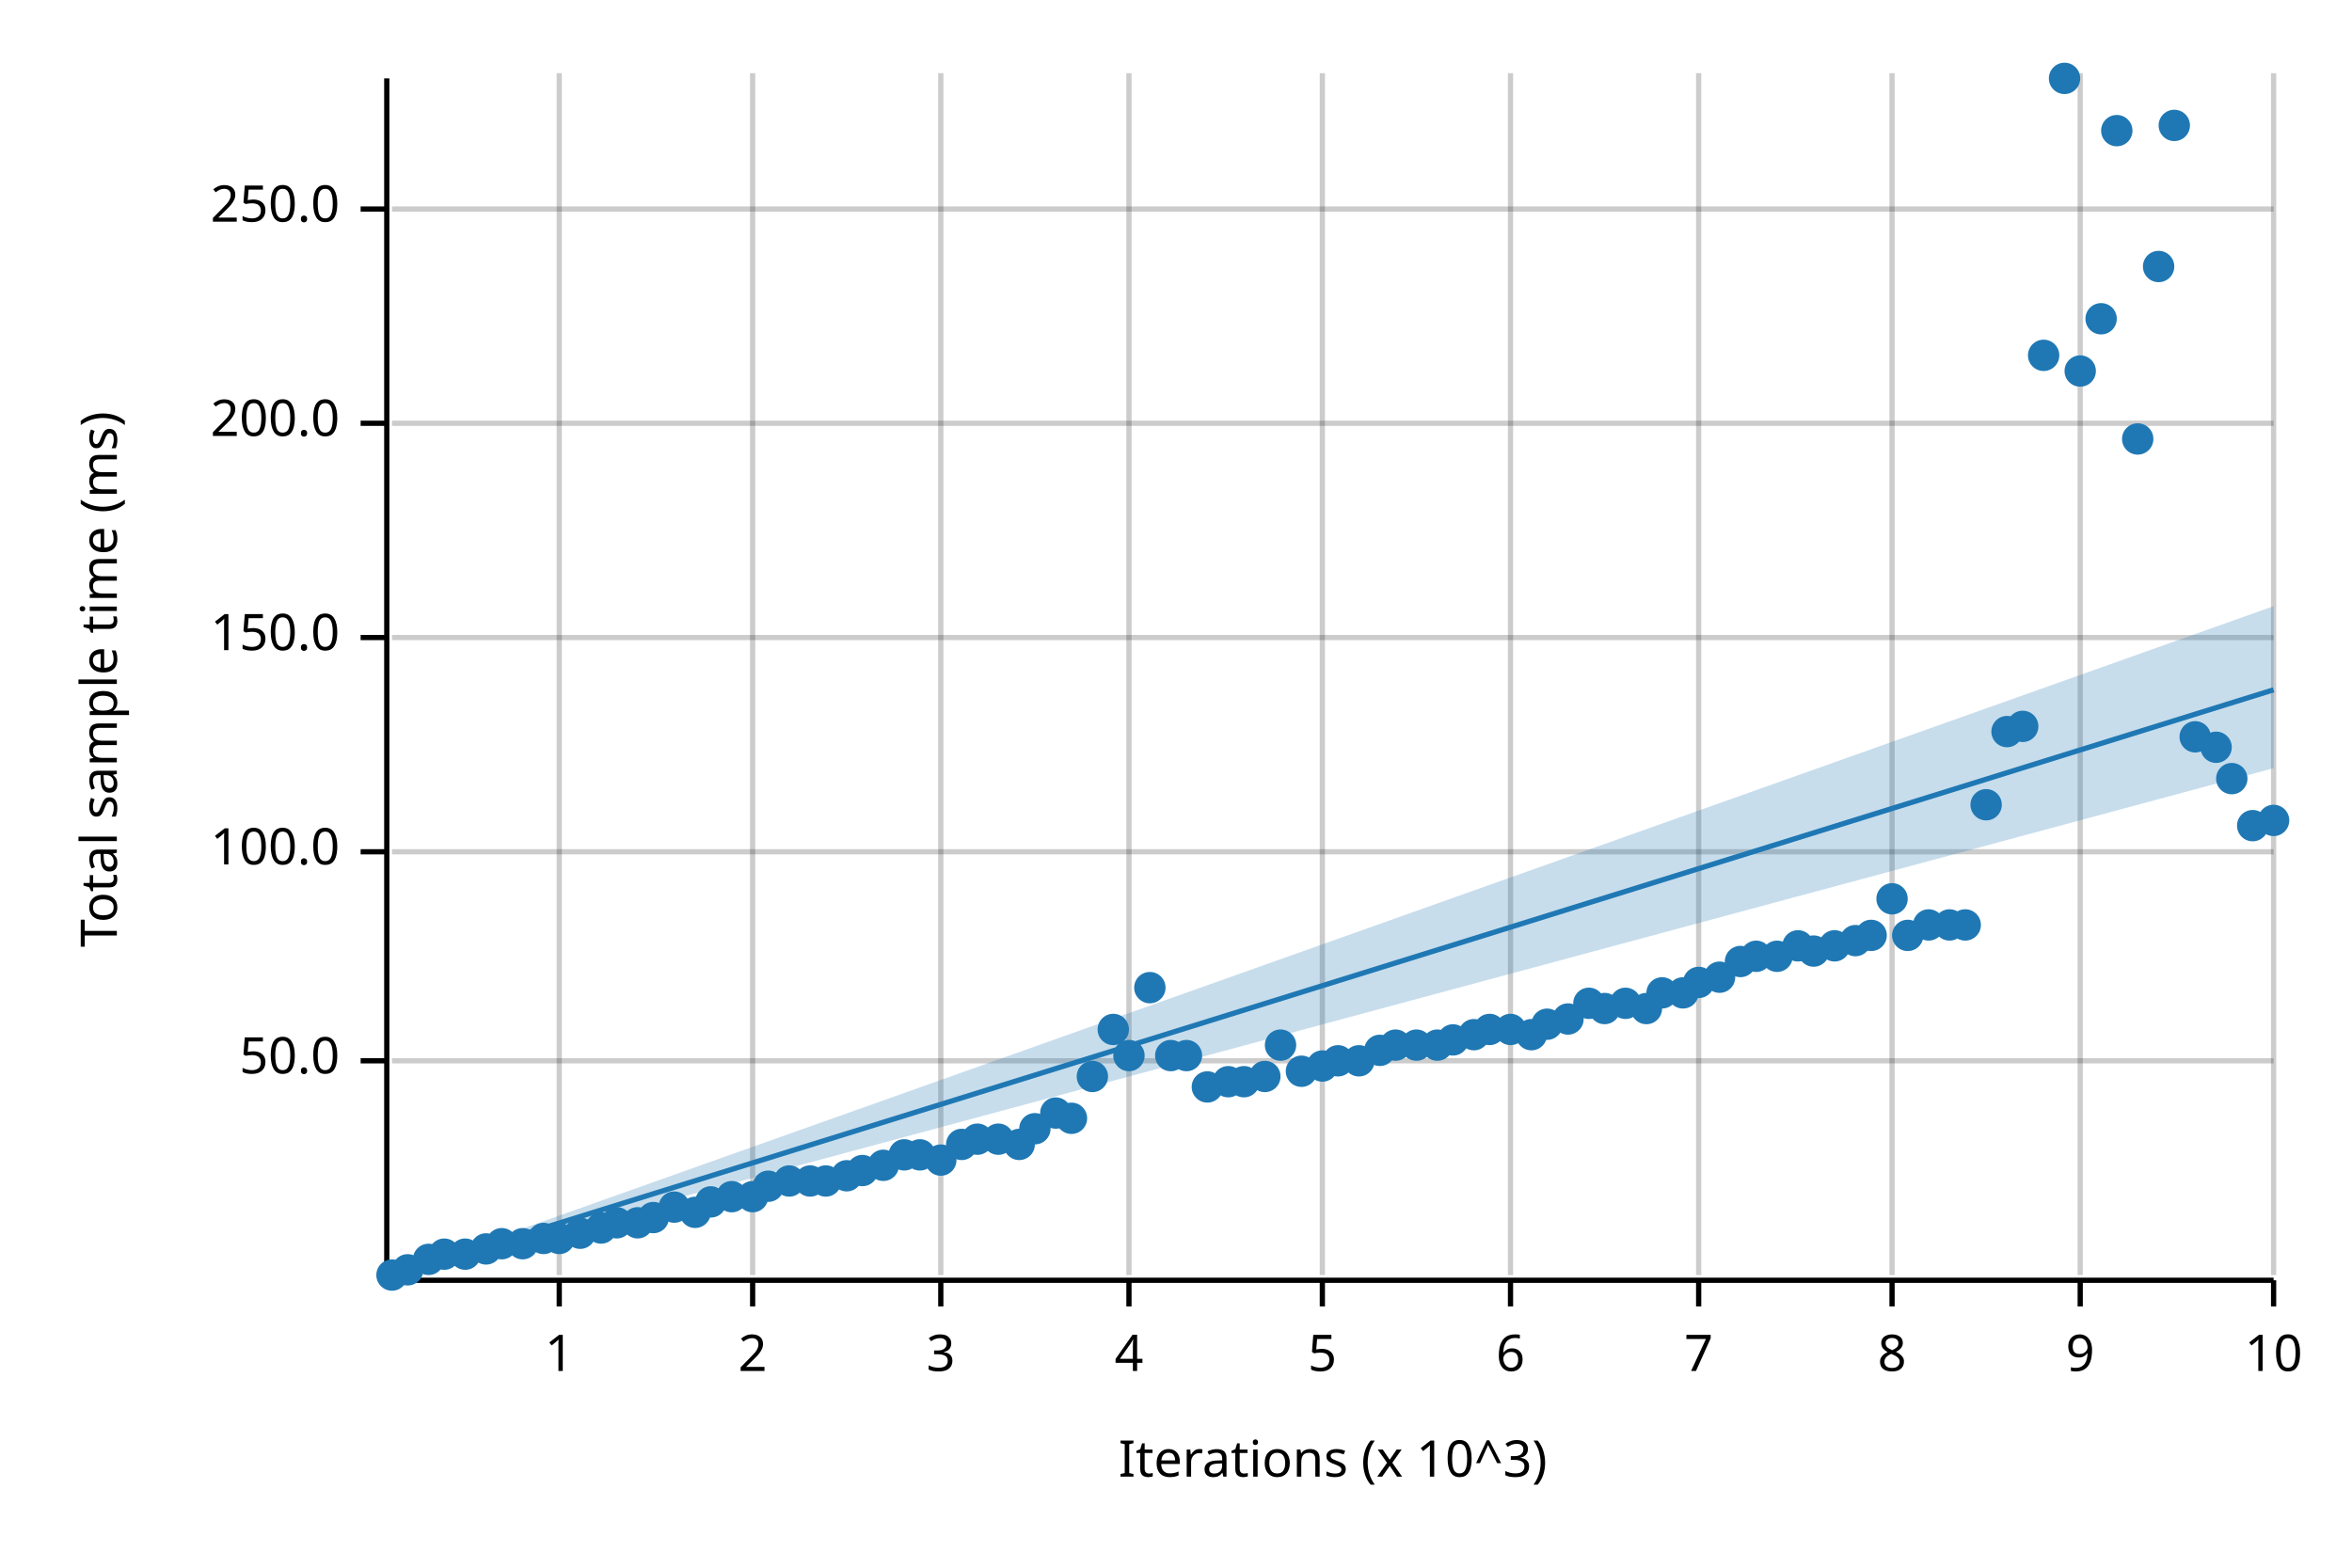
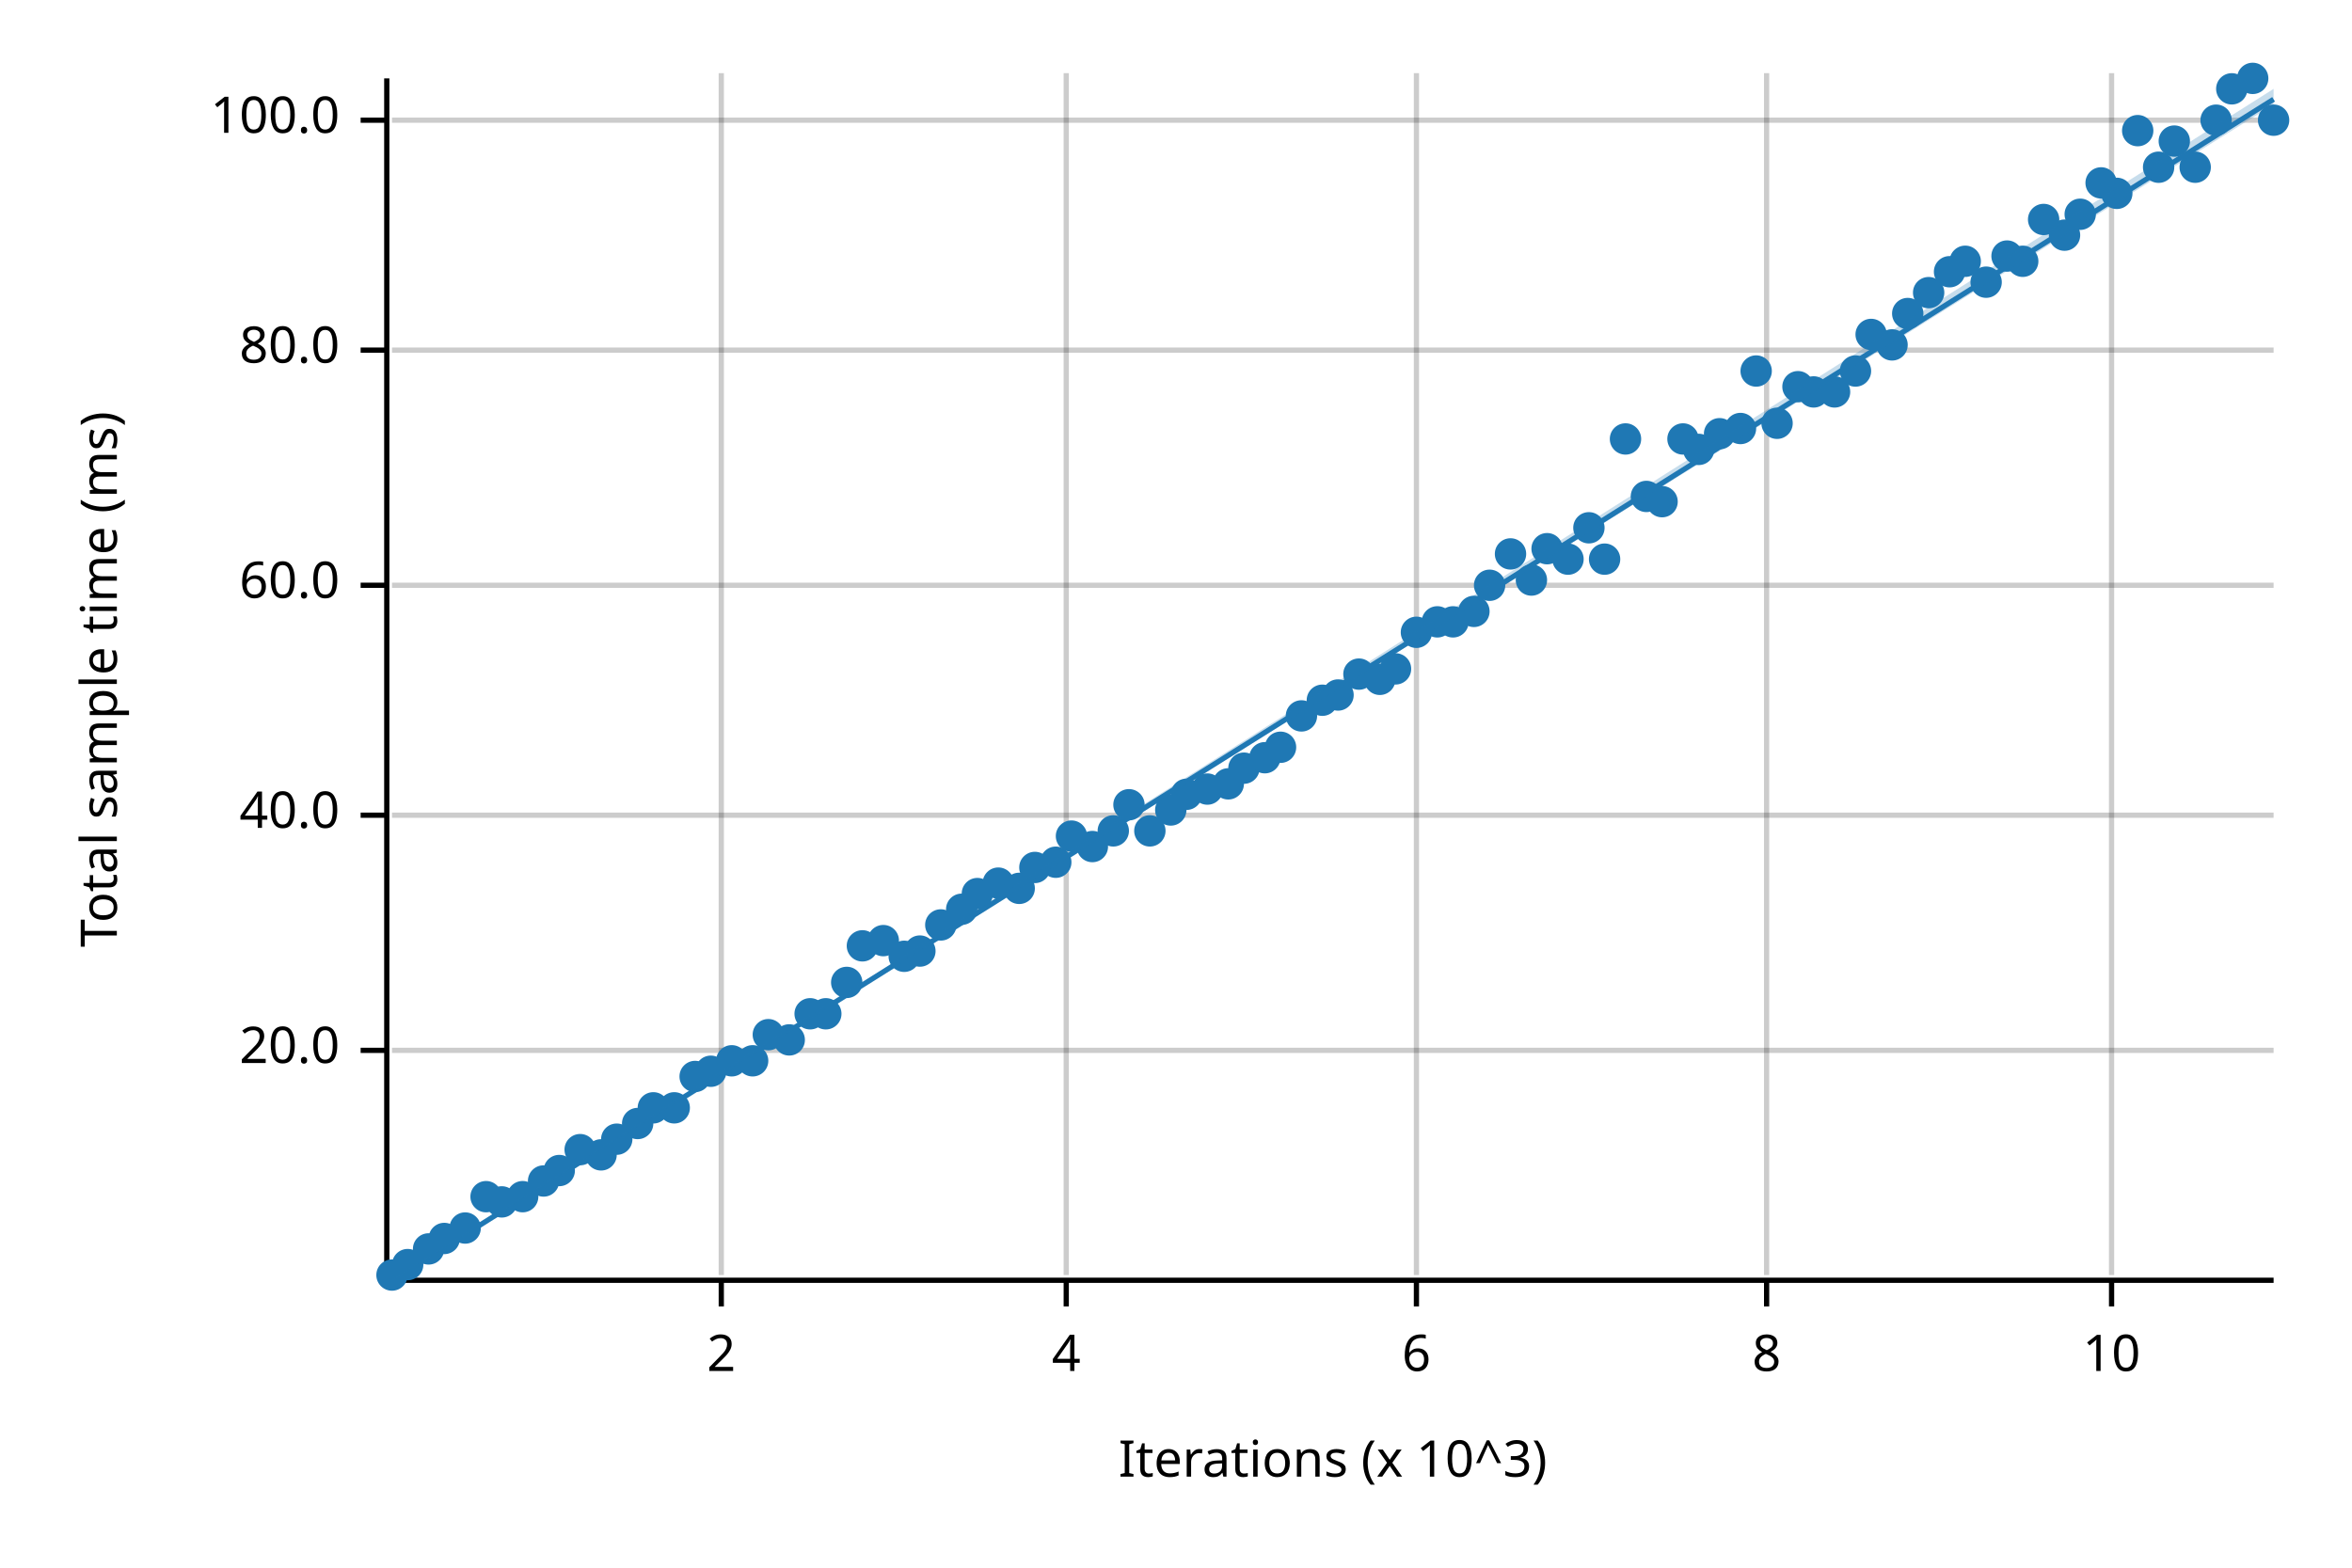
<svg xmlns="http://www.w3.org/2000/svg" width="450" height="300">
  <text x="15" y="130" dy="0.76em" text-anchor="middle" font-family="sans-serif" font-size="9.677" opacity="1" fill="#000000" transform="rotate(270, 15, 130)">
Total sample time (ms)
</text>
  <text x="255" y="285" dy="-0.5ex" text-anchor="middle" font-family="sans-serif" font-size="9.677" opacity="1" fill="#000000">
Iterations (x 10^3)
</text>
-   <line opacity="0.2" stroke="#000000" stroke-width="1" x1="107" y1="244" x2="107" y2="14" />
-   <line opacity="0.2" stroke="#000000" stroke-width="1" x1="144" y1="244" x2="144" y2="14" />
-   <line opacity="0.2" stroke="#000000" stroke-width="1" x1="180" y1="244" x2="180" y2="14" />
-   <line opacity="0.2" stroke="#000000" stroke-width="1" x1="216" y1="244" x2="216" y2="14" />
-   <line opacity="0.2" stroke="#000000" stroke-width="1" x1="253" y1="244" x2="253" y2="14" />
-   <line opacity="0.2" stroke="#000000" stroke-width="1" x1="289" y1="244" x2="289" y2="14" />
-   <line opacity="0.2" stroke="#000000" stroke-width="1" x1="325" y1="244" x2="325" y2="14" />
-   <line opacity="0.2" stroke="#000000" stroke-width="1" x1="362" y1="244" x2="362" y2="14" />
-   <line opacity="0.2" stroke="#000000" stroke-width="1" x1="398" y1="244" x2="398" y2="14" />
-   <line opacity="0.2" stroke="#000000" stroke-width="1" x1="435" y1="244" x2="435" y2="14" />
-   <line opacity="0.2" stroke="#000000" stroke-width="1" x1="75" y1="203" x2="435" y2="203" />
-   <line opacity="0.2" stroke="#000000" stroke-width="1" x1="75" y1="163" x2="435" y2="163" />
-   <line opacity="0.2" stroke="#000000" stroke-width="1" x1="75" y1="122" x2="435" y2="122" />
-   <line opacity="0.2" stroke="#000000" stroke-width="1" x1="75" y1="81" x2="435" y2="81" />
-   <line opacity="0.2" stroke="#000000" stroke-width="1" x1="75" y1="40" x2="435" y2="40" />
+   <line opacity="0.2" stroke="#000000" stroke-width="1" x1="138" y1="244" x2="138" y2="14" />
+   <line opacity="0.2" stroke="#000000" stroke-width="1" x1="204" y1="244" x2="204" y2="14" />
+   <line opacity="0.2" stroke="#000000" stroke-width="1" x1="271" y1="244" x2="271" y2="14" />
+   <line opacity="0.2" stroke="#000000" stroke-width="1" x1="338" y1="244" x2="338" y2="14" />
+   <line opacity="0.2" stroke="#000000" stroke-width="1" x1="404" y1="244" x2="404" y2="14" />
+   <line opacity="0.2" stroke="#000000" stroke-width="1" x1="75" y1="201" x2="435" y2="201" />
+   <line opacity="0.2" stroke="#000000" stroke-width="1" x1="75" y1="156" x2="435" y2="156" />
+   <line opacity="0.2" stroke="#000000" stroke-width="1" x1="75" y1="112" x2="435" y2="112" />
+   <line opacity="0.2" stroke="#000000" stroke-width="1" x1="75" y1="67" x2="435" y2="67" />
+   <line opacity="0.2" stroke="#000000" stroke-width="1" x1="75" y1="23" x2="435" y2="23" />
  <polyline fill="none" opacity="1" stroke="#000000" stroke-width="1" points="74,15 74,245 " />
-   <text x="65" y="203" dy="0.5ex" text-anchor="end" font-family="sans-serif" font-size="9.677" opacity="1" fill="#000000">
- 50.0
+   <text x="65" y="201" dy="0.5ex" text-anchor="end" font-family="sans-serif" font-size="9.677" opacity="1" fill="#000000">
+ 20.0
</text>
-   <polyline fill="none" opacity="1" stroke="#000000" stroke-width="1" points="69,203 74,203 " />
-   <text x="65" y="163" dy="0.5ex" text-anchor="end" font-family="sans-serif" font-size="9.677" opacity="1" fill="#000000">
+   <polyline fill="none" opacity="1" stroke="#000000" stroke-width="1" points="69,201 74,201 " />
+   <text x="65" y="156" dy="0.5ex" text-anchor="end" font-family="sans-serif" font-size="9.677" opacity="1" fill="#000000">
+ 40.0
+ </text>
+   <polyline fill="none" opacity="1" stroke="#000000" stroke-width="1" points="69,156 74,156 " />
+   <text x="65" y="112" dy="0.5ex" text-anchor="end" font-family="sans-serif" font-size="9.677" opacity="1" fill="#000000">
+ 60.0
+ </text>
+   <polyline fill="none" opacity="1" stroke="#000000" stroke-width="1" points="69,112 74,112 " />
+   <text x="65" y="67" dy="0.5ex" text-anchor="end" font-family="sans-serif" font-size="9.677" opacity="1" fill="#000000">
+ 80.0
+ </text>
+   <polyline fill="none" opacity="1" stroke="#000000" stroke-width="1" points="69,67 74,67 " />
+   <text x="65" y="23" dy="0.5ex" text-anchor="end" font-family="sans-serif" font-size="9.677" opacity="1" fill="#000000">
100.0
</text>
-   <polyline fill="none" opacity="1" stroke="#000000" stroke-width="1" points="69,163 74,163 " />
-   <text x="65" y="122" dy="0.5ex" text-anchor="end" font-family="sans-serif" font-size="9.677" opacity="1" fill="#000000">
- 150.0
- </text>
-   <polyline fill="none" opacity="1" stroke="#000000" stroke-width="1" points="69,122 74,122 " />
-   <text x="65" y="81" dy="0.5ex" text-anchor="end" font-family="sans-serif" font-size="9.677" opacity="1" fill="#000000">
- 200.0
- </text>
-   <polyline fill="none" opacity="1" stroke="#000000" stroke-width="1" points="69,81 74,81 " />
-   <text x="65" y="40" dy="0.5ex" text-anchor="end" font-family="sans-serif" font-size="9.677" opacity="1" fill="#000000">
- 250.0
- </text>
-   <polyline fill="none" opacity="1" stroke="#000000" stroke-width="1" points="69,40 74,40 " />
+   <polyline fill="none" opacity="1" stroke="#000000" stroke-width="1" points="69,23 74,23 " />
  <polyline fill="none" opacity="1" stroke="#000000" stroke-width="1" points="75,245 435,245 " />
-   <text x="107" y="255" dy="0.76em" text-anchor="middle" font-family="sans-serif" font-size="9.677" opacity="1" fill="#000000">
- 1
- </text>
-   <polyline fill="none" opacity="1" stroke="#000000" stroke-width="1" points="107,245 107,250 " />
-   <text x="144" y="255" dy="0.76em" text-anchor="middle" font-family="sans-serif" font-size="9.677" opacity="1" fill="#000000">
+   <text x="138" y="255" dy="0.76em" text-anchor="middle" font-family="sans-serif" font-size="9.677" opacity="1" fill="#000000">
2
</text>
-   <polyline fill="none" opacity="1" stroke="#000000" stroke-width="1" points="144,245 144,250 " />
-   <text x="180" y="255" dy="0.76em" text-anchor="middle" font-family="sans-serif" font-size="9.677" opacity="1" fill="#000000">
- 3
- </text>
-   <polyline fill="none" opacity="1" stroke="#000000" stroke-width="1" points="180,245 180,250 " />
-   <text x="216" y="255" dy="0.76em" text-anchor="middle" font-family="sans-serif" font-size="9.677" opacity="1" fill="#000000">
+   <polyline fill="none" opacity="1" stroke="#000000" stroke-width="1" points="138,245 138,250 " />
+   <text x="204" y="255" dy="0.76em" text-anchor="middle" font-family="sans-serif" font-size="9.677" opacity="1" fill="#000000">
4
</text>
-   <polyline fill="none" opacity="1" stroke="#000000" stroke-width="1" points="216,245 216,250 " />
-   <text x="253" y="255" dy="0.76em" text-anchor="middle" font-family="sans-serif" font-size="9.677" opacity="1" fill="#000000">
- 5
- </text>
-   <polyline fill="none" opacity="1" stroke="#000000" stroke-width="1" points="253,245 253,250 " />
-   <text x="289" y="255" dy="0.76em" text-anchor="middle" font-family="sans-serif" font-size="9.677" opacity="1" fill="#000000">
+   <polyline fill="none" opacity="1" stroke="#000000" stroke-width="1" points="204,245 204,250 " />
+   <text x="271" y="255" dy="0.76em" text-anchor="middle" font-family="sans-serif" font-size="9.677" opacity="1" fill="#000000">
6
</text>
-   <polyline fill="none" opacity="1" stroke="#000000" stroke-width="1" points="289,245 289,250 " />
-   <text x="325" y="255" dy="0.76em" text-anchor="middle" font-family="sans-serif" font-size="9.677" opacity="1" fill="#000000">
- 7
- </text>
-   <polyline fill="none" opacity="1" stroke="#000000" stroke-width="1" points="325,245 325,250 " />
-   <text x="362" y="255" dy="0.76em" text-anchor="middle" font-family="sans-serif" font-size="9.677" opacity="1" fill="#000000">
+   <polyline fill="none" opacity="1" stroke="#000000" stroke-width="1" points="271,245 271,250 " />
+   <text x="338" y="255" dy="0.76em" text-anchor="middle" font-family="sans-serif" font-size="9.677" opacity="1" fill="#000000">
8
</text>
-   <polyline fill="none" opacity="1" stroke="#000000" stroke-width="1" points="362,245 362,250 " />
-   <text x="398" y="255" dy="0.76em" text-anchor="middle" font-family="sans-serif" font-size="9.677" opacity="1" fill="#000000">
- 9
- </text>
-   <polyline fill="none" opacity="1" stroke="#000000" stroke-width="1" points="398,245 398,250 " />
-   <text x="435" y="255" dy="0.76em" text-anchor="middle" font-family="sans-serif" font-size="9.677" opacity="1" fill="#000000">
+   <polyline fill="none" opacity="1" stroke="#000000" stroke-width="1" points="338,245 338,250 " />
+   <text x="404" y="255" dy="0.76em" text-anchor="middle" font-family="sans-serif" font-size="9.677" opacity="1" fill="#000000">
10
</text>
-   <polyline fill="none" opacity="1" stroke="#000000" stroke-width="1" points="435,245 435,250 " />
+   <polyline fill="none" opacity="1" stroke="#000000" stroke-width="1" points="404,245 404,250 " />
  <circle cx="75" cy="244" r="3" opacity="1" fill="#1F78B4" stroke="none" />
-   <circle cx="78" cy="243" r="3" opacity="1" fill="#1F78B4" stroke="none" />
-   <circle cx="82" cy="241" r="3" opacity="1" fill="#1F78B4" stroke="none" />
-   <circle cx="85" cy="240" r="3" opacity="1" fill="#1F78B4" stroke="none" />
-   <circle cx="89" cy="240" r="3" opacity="1" fill="#1F78B4" stroke="none" />
-   <circle cx="93" cy="239" r="3" opacity="1" fill="#1F78B4" stroke="none" />
-   <circle cx="96" cy="238" r="3" opacity="1" fill="#1F78B4" stroke="none" />
-   <circle cx="100" cy="238" r="3" opacity="1" fill="#1F78B4" stroke="none" />
-   <circle cx="104" cy="237" r="3" opacity="1" fill="#1F78B4" stroke="none" />
-   <circle cx="107" cy="237" r="3" opacity="1" fill="#1F78B4" stroke="none" />
-   <circle cx="111" cy="236" r="3" opacity="1" fill="#1F78B4" stroke="none" />
-   <circle cx="115" cy="235" r="3" opacity="1" fill="#1F78B4" stroke="none" />
-   <circle cx="118" cy="234" r="3" opacity="1" fill="#1F78B4" stroke="none" />
-   <circle cx="122" cy="234" r="3" opacity="1" fill="#1F78B4" stroke="none" />
-   <circle cx="125" cy="233" r="3" opacity="1" fill="#1F78B4" stroke="none" />
-   <circle cx="129" cy="231" r="3" opacity="1" fill="#1F78B4" stroke="none" />
-   <circle cx="133" cy="232" r="3" opacity="1" fill="#1F78B4" stroke="none" />
-   <circle cx="136" cy="230" r="3" opacity="1" fill="#1F78B4" stroke="none" />
-   <circle cx="140" cy="229" r="3" opacity="1" fill="#1F78B4" stroke="none" />
-   <circle cx="144" cy="229" r="3" opacity="1" fill="#1F78B4" stroke="none" />
-   <circle cx="147" cy="227" r="3" opacity="1" fill="#1F78B4" stroke="none" />
-   <circle cx="151" cy="226" r="3" opacity="1" fill="#1F78B4" stroke="none" />
-   <circle cx="155" cy="226" r="3" opacity="1" fill="#1F78B4" stroke="none" />
-   <circle cx="158" cy="226" r="3" opacity="1" fill="#1F78B4" stroke="none" />
-   <circle cx="162" cy="225" r="3" opacity="1" fill="#1F78B4" stroke="none" />
-   <circle cx="165" cy="224" r="3" opacity="1" fill="#1F78B4" stroke="none" />
-   <circle cx="169" cy="223" r="3" opacity="1" fill="#1F78B4" stroke="none" />
-   <circle cx="173" cy="221" r="3" opacity="1" fill="#1F78B4" stroke="none" />
-   <circle cx="176" cy="221" r="3" opacity="1" fill="#1F78B4" stroke="none" />
-   <circle cx="180" cy="222" r="3" opacity="1" fill="#1F78B4" stroke="none" />
-   <circle cx="184" cy="219" r="3" opacity="1" fill="#1F78B4" stroke="none" />
-   <circle cx="187" cy="218" r="3" opacity="1" fill="#1F78B4" stroke="none" />
-   <circle cx="191" cy="218" r="3" opacity="1" fill="#1F78B4" stroke="none" />
-   <circle cx="195" cy="219" r="3" opacity="1" fill="#1F78B4" stroke="none" />
-   <circle cx="198" cy="216" r="3" opacity="1" fill="#1F78B4" stroke="none" />
-   <circle cx="202" cy="213" r="3" opacity="1" fill="#1F78B4" stroke="none" />
-   <circle cx="205" cy="214" r="3" opacity="1" fill="#1F78B4" stroke="none" />
-   <circle cx="209" cy="206" r="3" opacity="1" fill="#1F78B4" stroke="none" />
-   <circle cx="213" cy="197" r="3" opacity="1" fill="#1F78B4" stroke="none" />
-   <circle cx="216" cy="202" r="3" opacity="1" fill="#1F78B4" stroke="none" />
-   <circle cx="220" cy="189" r="3" opacity="1" fill="#1F78B4" stroke="none" />
-   <circle cx="224" cy="202" r="3" opacity="1" fill="#1F78B4" stroke="none" />
-   <circle cx="227" cy="202" r="3" opacity="1" fill="#1F78B4" stroke="none" />
-   <circle cx="231" cy="208" r="3" opacity="1" fill="#1F78B4" stroke="none" />
-   <circle cx="235" cy="207" r="3" opacity="1" fill="#1F78B4" stroke="none" />
-   <circle cx="238" cy="207" r="3" opacity="1" fill="#1F78B4" stroke="none" />
-   <circle cx="242" cy="206" r="3" opacity="1" fill="#1F78B4" stroke="none" />
-   <circle cx="245" cy="200" r="3" opacity="1" fill="#1F78B4" stroke="none" />
-   <circle cx="249" cy="205" r="3" opacity="1" fill="#1F78B4" stroke="none" />
-   <circle cx="253" cy="204" r="3" opacity="1" fill="#1F78B4" stroke="none" />
-   <circle cx="256" cy="203" r="3" opacity="1" fill="#1F78B4" stroke="none" />
-   <circle cx="260" cy="203" r="3" opacity="1" fill="#1F78B4" stroke="none" />
-   <circle cx="264" cy="201" r="3" opacity="1" fill="#1F78B4" stroke="none" />
-   <circle cx="267" cy="200" r="3" opacity="1" fill="#1F78B4" stroke="none" />
-   <circle cx="271" cy="200" r="3" opacity="1" fill="#1F78B4" stroke="none" />
-   <circle cx="275" cy="200" r="3" opacity="1" fill="#1F78B4" stroke="none" />
-   <circle cx="278" cy="199" r="3" opacity="1" fill="#1F78B4" stroke="none" />
-   <circle cx="282" cy="198" r="3" opacity="1" fill="#1F78B4" stroke="none" />
-   <circle cx="285" cy="197" r="3" opacity="1" fill="#1F78B4" stroke="none" />
-   <circle cx="289" cy="197" r="3" opacity="1" fill="#1F78B4" stroke="none" />
-   <circle cx="293" cy="198" r="3" opacity="1" fill="#1F78B4" stroke="none" />
-   <circle cx="296" cy="196" r="3" opacity="1" fill="#1F78B4" stroke="none" />
-   <circle cx="300" cy="195" r="3" opacity="1" fill="#1F78B4" stroke="none" />
-   <circle cx="304" cy="192" r="3" opacity="1" fill="#1F78B4" stroke="none" />
-   <circle cx="307" cy="193" r="3" opacity="1" fill="#1F78B4" stroke="none" />
-   <circle cx="311" cy="192" r="3" opacity="1" fill="#1F78B4" stroke="none" />
-   <circle cx="315" cy="193" r="3" opacity="1" fill="#1F78B4" stroke="none" />
-   <circle cx="318" cy="190" r="3" opacity="1" fill="#1F78B4" stroke="none" />
-   <circle cx="322" cy="190" r="3" opacity="1" fill="#1F78B4" stroke="none" />
-   <circle cx="325" cy="188" r="3" opacity="1" fill="#1F78B4" stroke="none" />
-   <circle cx="329" cy="187" r="3" opacity="1" fill="#1F78B4" stroke="none" />
-   <circle cx="333" cy="184" r="3" opacity="1" fill="#1F78B4" stroke="none" />
-   <circle cx="336" cy="183" r="3" opacity="1" fill="#1F78B4" stroke="none" />
-   <circle cx="340" cy="183" r="3" opacity="1" fill="#1F78B4" stroke="none" />
-   <circle cx="344" cy="181" r="3" opacity="1" fill="#1F78B4" stroke="none" />
-   <circle cx="347" cy="182" r="3" opacity="1" fill="#1F78B4" stroke="none" />
-   <circle cx="351" cy="181" r="3" opacity="1" fill="#1F78B4" stroke="none" />
-   <circle cx="355" cy="180" r="3" opacity="1" fill="#1F78B4" stroke="none" />
-   <circle cx="358" cy="179" r="3" opacity="1" fill="#1F78B4" stroke="none" />
-   <circle cx="362" cy="172" r="3" opacity="1" fill="#1F78B4" stroke="none" />
-   <circle cx="365" cy="179" r="3" opacity="1" fill="#1F78B4" stroke="none" />
-   <circle cx="369" cy="177" r="3" opacity="1" fill="#1F78B4" stroke="none" />
-   <circle cx="373" cy="177" r="3" opacity="1" fill="#1F78B4" stroke="none" />
-   <circle cx="376" cy="177" r="3" opacity="1" fill="#1F78B4" stroke="none" />
-   <circle cx="380" cy="154" r="3" opacity="1" fill="#1F78B4" stroke="none" />
-   <circle cx="384" cy="140" r="3" opacity="1" fill="#1F78B4" stroke="none" />
-   <circle cx="387" cy="139" r="3" opacity="1" fill="#1F78B4" stroke="none" />
-   <circle cx="391" cy="68" r="3" opacity="1" fill="#1F78B4" stroke="none" />
-   <circle cx="395" cy="15" r="3" opacity="1" fill="#1F78B4" stroke="none" />
-   <circle cx="398" cy="71" r="3" opacity="1" fill="#1F78B4" stroke="none" />
-   <circle cx="402" cy="61" r="3" opacity="1" fill="#1F78B4" stroke="none" />
-   <circle cx="405" cy="25" r="3" opacity="1" fill="#1F78B4" stroke="none" />
-   <circle cx="409" cy="84" r="3" opacity="1" fill="#1F78B4" stroke="none" />
-   <circle cx="413" cy="51" r="3" opacity="1" fill="#1F78B4" stroke="none" />
-   <circle cx="416" cy="24" r="3" opacity="1" fill="#1F78B4" stroke="none" />
-   <circle cx="420" cy="141" r="3" opacity="1" fill="#1F78B4" stroke="none" />
-   <circle cx="424" cy="143" r="3" opacity="1" fill="#1F78B4" stroke="none" />
-   <circle cx="427" cy="149" r="3" opacity="1" fill="#1F78B4" stroke="none" />
-   <circle cx="431" cy="158" r="3" opacity="1" fill="#1F78B4" stroke="none" />
-   <circle cx="435" cy="157" r="3" opacity="1" fill="#1F78B4" stroke="none" />
-   <polyline fill="none" opacity="1" stroke="#1F78B4" stroke-width="1" points="75,244 435,132 " />
-   <polygon opacity="0.25" fill="#1F78B4" points="75,244 435,147 435,116 " />
+   <circle cx="78" cy="242" r="3" opacity="1" fill="#1F78B4" stroke="none" />
+   <circle cx="82" cy="239" r="3" opacity="1" fill="#1F78B4" stroke="none" />
+   <circle cx="85" cy="237" r="3" opacity="1" fill="#1F78B4" stroke="none" />
+   <circle cx="89" cy="235" r="3" opacity="1" fill="#1F78B4" stroke="none" />
+   <circle cx="93" cy="229" r="3" opacity="1" fill="#1F78B4" stroke="none" />
+   <circle cx="96" cy="230" r="3" opacity="1" fill="#1F78B4" stroke="none" />
+   <circle cx="100" cy="229" r="3" opacity="1" fill="#1F78B4" stroke="none" />
+   <circle cx="104" cy="226" r="3" opacity="1" fill="#1F78B4" stroke="none" />
+   <circle cx="107" cy="224" r="3" opacity="1" fill="#1F78B4" stroke="none" />
+   <circle cx="111" cy="220" r="3" opacity="1" fill="#1F78B4" stroke="none" />
+   <circle cx="115" cy="221" r="3" opacity="1" fill="#1F78B4" stroke="none" />
+   <circle cx="118" cy="218" r="3" opacity="1" fill="#1F78B4" stroke="none" />
+   <circle cx="122" cy="215" r="3" opacity="1" fill="#1F78B4" stroke="none" />
+   <circle cx="125" cy="212" r="3" opacity="1" fill="#1F78B4" stroke="none" />
+   <circle cx="129" cy="212" r="3" opacity="1" fill="#1F78B4" stroke="none" />
+   <circle cx="133" cy="206" r="3" opacity="1" fill="#1F78B4" stroke="none" />
+   <circle cx="136" cy="205" r="3" opacity="1" fill="#1F78B4" stroke="none" />
+   <circle cx="140" cy="203" r="3" opacity="1" fill="#1F78B4" stroke="none" />
+   <circle cx="144" cy="203" r="3" opacity="1" fill="#1F78B4" stroke="none" />
+   <circle cx="147" cy="198" r="3" opacity="1" fill="#1F78B4" stroke="none" />
+   <circle cx="151" cy="199" r="3" opacity="1" fill="#1F78B4" stroke="none" />
+   <circle cx="155" cy="194" r="3" opacity="1" fill="#1F78B4" stroke="none" />
+   <circle cx="158" cy="194" r="3" opacity="1" fill="#1F78B4" stroke="none" />
+   <circle cx="162" cy="188" r="3" opacity="1" fill="#1F78B4" stroke="none" />
+   <circle cx="165" cy="181" r="3" opacity="1" fill="#1F78B4" stroke="none" />
+   <circle cx="169" cy="180" r="3" opacity="1" fill="#1F78B4" stroke="none" />
+   <circle cx="173" cy="183" r="3" opacity="1" fill="#1F78B4" stroke="none" />
+   <circle cx="176" cy="182" r="3" opacity="1" fill="#1F78B4" stroke="none" />
+   <circle cx="180" cy="177" r="3" opacity="1" fill="#1F78B4" stroke="none" />
+   <circle cx="184" cy="174" r="3" opacity="1" fill="#1F78B4" stroke="none" />
+   <circle cx="187" cy="171" r="3" opacity="1" fill="#1F78B4" stroke="none" />
+   <circle cx="191" cy="169" r="3" opacity="1" fill="#1F78B4" stroke="none" />
+   <circle cx="195" cy="170" r="3" opacity="1" fill="#1F78B4" stroke="none" />
+   <circle cx="198" cy="166" r="3" opacity="1" fill="#1F78B4" stroke="none" />
+   <circle cx="202" cy="165" r="3" opacity="1" fill="#1F78B4" stroke="none" />
+   <circle cx="205" cy="160" r="3" opacity="1" fill="#1F78B4" stroke="none" />
+   <circle cx="209" cy="162" r="3" opacity="1" fill="#1F78B4" stroke="none" />
+   <circle cx="213" cy="159" r="3" opacity="1" fill="#1F78B4" stroke="none" />
+   <circle cx="216" cy="154" r="3" opacity="1" fill="#1F78B4" stroke="none" />
+   <circle cx="220" cy="159" r="3" opacity="1" fill="#1F78B4" stroke="none" />
+   <circle cx="224" cy="155" r="3" opacity="1" fill="#1F78B4" stroke="none" />
+   <circle cx="227" cy="152" r="3" opacity="1" fill="#1F78B4" stroke="none" />
+   <circle cx="231" cy="151" r="3" opacity="1" fill="#1F78B4" stroke="none" />
+   <circle cx="235" cy="150" r="3" opacity="1" fill="#1F78B4" stroke="none" />
+   <circle cx="238" cy="147" r="3" opacity="1" fill="#1F78B4" stroke="none" />
+   <circle cx="242" cy="145" r="3" opacity="1" fill="#1F78B4" stroke="none" />
+   <circle cx="245" cy="143" r="3" opacity="1" fill="#1F78B4" stroke="none" />
+   <circle cx="249" cy="137" r="3" opacity="1" fill="#1F78B4" stroke="none" />
+   <circle cx="253" cy="134" r="3" opacity="1" fill="#1F78B4" stroke="none" />
+   <circle cx="256" cy="133" r="3" opacity="1" fill="#1F78B4" stroke="none" />
+   <circle cx="260" cy="129" r="3" opacity="1" fill="#1F78B4" stroke="none" />
+   <circle cx="264" cy="130" r="3" opacity="1" fill="#1F78B4" stroke="none" />
+   <circle cx="267" cy="128" r="3" opacity="1" fill="#1F78B4" stroke="none" />
+   <circle cx="271" cy="121" r="3" opacity="1" fill="#1F78B4" stroke="none" />
+   <circle cx="275" cy="119" r="3" opacity="1" fill="#1F78B4" stroke="none" />
+   <circle cx="278" cy="119" r="3" opacity="1" fill="#1F78B4" stroke="none" />
+   <circle cx="282" cy="117" r="3" opacity="1" fill="#1F78B4" stroke="none" />
+   <circle cx="285" cy="112" r="3" opacity="1" fill="#1F78B4" stroke="none" />
+   <circle cx="289" cy="106" r="3" opacity="1" fill="#1F78B4" stroke="none" />
+   <circle cx="293" cy="111" r="3" opacity="1" fill="#1F78B4" stroke="none" />
+   <circle cx="296" cy="105" r="3" opacity="1" fill="#1F78B4" stroke="none" />
+   <circle cx="300" cy="107" r="3" opacity="1" fill="#1F78B4" stroke="none" />
+   <circle cx="304" cy="101" r="3" opacity="1" fill="#1F78B4" stroke="none" />
+   <circle cx="307" cy="107" r="3" opacity="1" fill="#1F78B4" stroke="none" />
+   <circle cx="311" cy="84" r="3" opacity="1" fill="#1F78B4" stroke="none" />
+   <circle cx="315" cy="95" r="3" opacity="1" fill="#1F78B4" stroke="none" />
+   <circle cx="318" cy="96" r="3" opacity="1" fill="#1F78B4" stroke="none" />
+   <circle cx="322" cy="84" r="3" opacity="1" fill="#1F78B4" stroke="none" />
+   <circle cx="325" cy="86" r="3" opacity="1" fill="#1F78B4" stroke="none" />
+   <circle cx="329" cy="83" r="3" opacity="1" fill="#1F78B4" stroke="none" />
+   <circle cx="333" cy="82" r="3" opacity="1" fill="#1F78B4" stroke="none" />
+   <circle cx="336" cy="71" r="3" opacity="1" fill="#1F78B4" stroke="none" />
+   <circle cx="340" cy="81" r="3" opacity="1" fill="#1F78B4" stroke="none" />
+   <circle cx="344" cy="74" r="3" opacity="1" fill="#1F78B4" stroke="none" />
+   <circle cx="347" cy="75" r="3" opacity="1" fill="#1F78B4" stroke="none" />
+   <circle cx="351" cy="75" r="3" opacity="1" fill="#1F78B4" stroke="none" />
+   <circle cx="355" cy="71" r="3" opacity="1" fill="#1F78B4" stroke="none" />
+   <circle cx="358" cy="64" r="3" opacity="1" fill="#1F78B4" stroke="none" />
+   <circle cx="362" cy="66" r="3" opacity="1" fill="#1F78B4" stroke="none" />
+   <circle cx="365" cy="60" r="3" opacity="1" fill="#1F78B4" stroke="none" />
+   <circle cx="369" cy="56" r="3" opacity="1" fill="#1F78B4" stroke="none" />
+   <circle cx="373" cy="52" r="3" opacity="1" fill="#1F78B4" stroke="none" />
+   <circle cx="376" cy="50" r="3" opacity="1" fill="#1F78B4" stroke="none" />
+   <circle cx="380" cy="54" r="3" opacity="1" fill="#1F78B4" stroke="none" />
+   <circle cx="384" cy="49" r="3" opacity="1" fill="#1F78B4" stroke="none" />
+   <circle cx="387" cy="50" r="3" opacity="1" fill="#1F78B4" stroke="none" />
+   <circle cx="391" cy="42" r="3" opacity="1" fill="#1F78B4" stroke="none" />
+   <circle cx="395" cy="45" r="3" opacity="1" fill="#1F78B4" stroke="none" />
+   <circle cx="398" cy="41" r="3" opacity="1" fill="#1F78B4" stroke="none" />
+   <circle cx="402" cy="35" r="3" opacity="1" fill="#1F78B4" stroke="none" />
+   <circle cx="405" cy="37" r="3" opacity="1" fill="#1F78B4" stroke="none" />
+   <circle cx="409" cy="25" r="3" opacity="1" fill="#1F78B4" stroke="none" />
+   <circle cx="413" cy="32" r="3" opacity="1" fill="#1F78B4" stroke="none" />
+   <circle cx="416" cy="27" r="3" opacity="1" fill="#1F78B4" stroke="none" />
+   <circle cx="420" cy="32" r="3" opacity="1" fill="#1F78B4" stroke="none" />
+   <circle cx="424" cy="23" r="3" opacity="1" fill="#1F78B4" stroke="none" />
+   <circle cx="427" cy="17" r="3" opacity="1" fill="#1F78B4" stroke="none" />
+   <circle cx="431" cy="15" r="3" opacity="1" fill="#1F78B4" stroke="none" />
+   <circle cx="435" cy="23" r="3" opacity="1" fill="#1F78B4" stroke="none" />
+   <polyline fill="none" opacity="1" stroke="#1F78B4" stroke-width="1" points="75,245 435,19 " />
+   <polygon opacity="0.25" fill="#1F78B4" points="75,245 435,20 435,17 " />
</svg>
